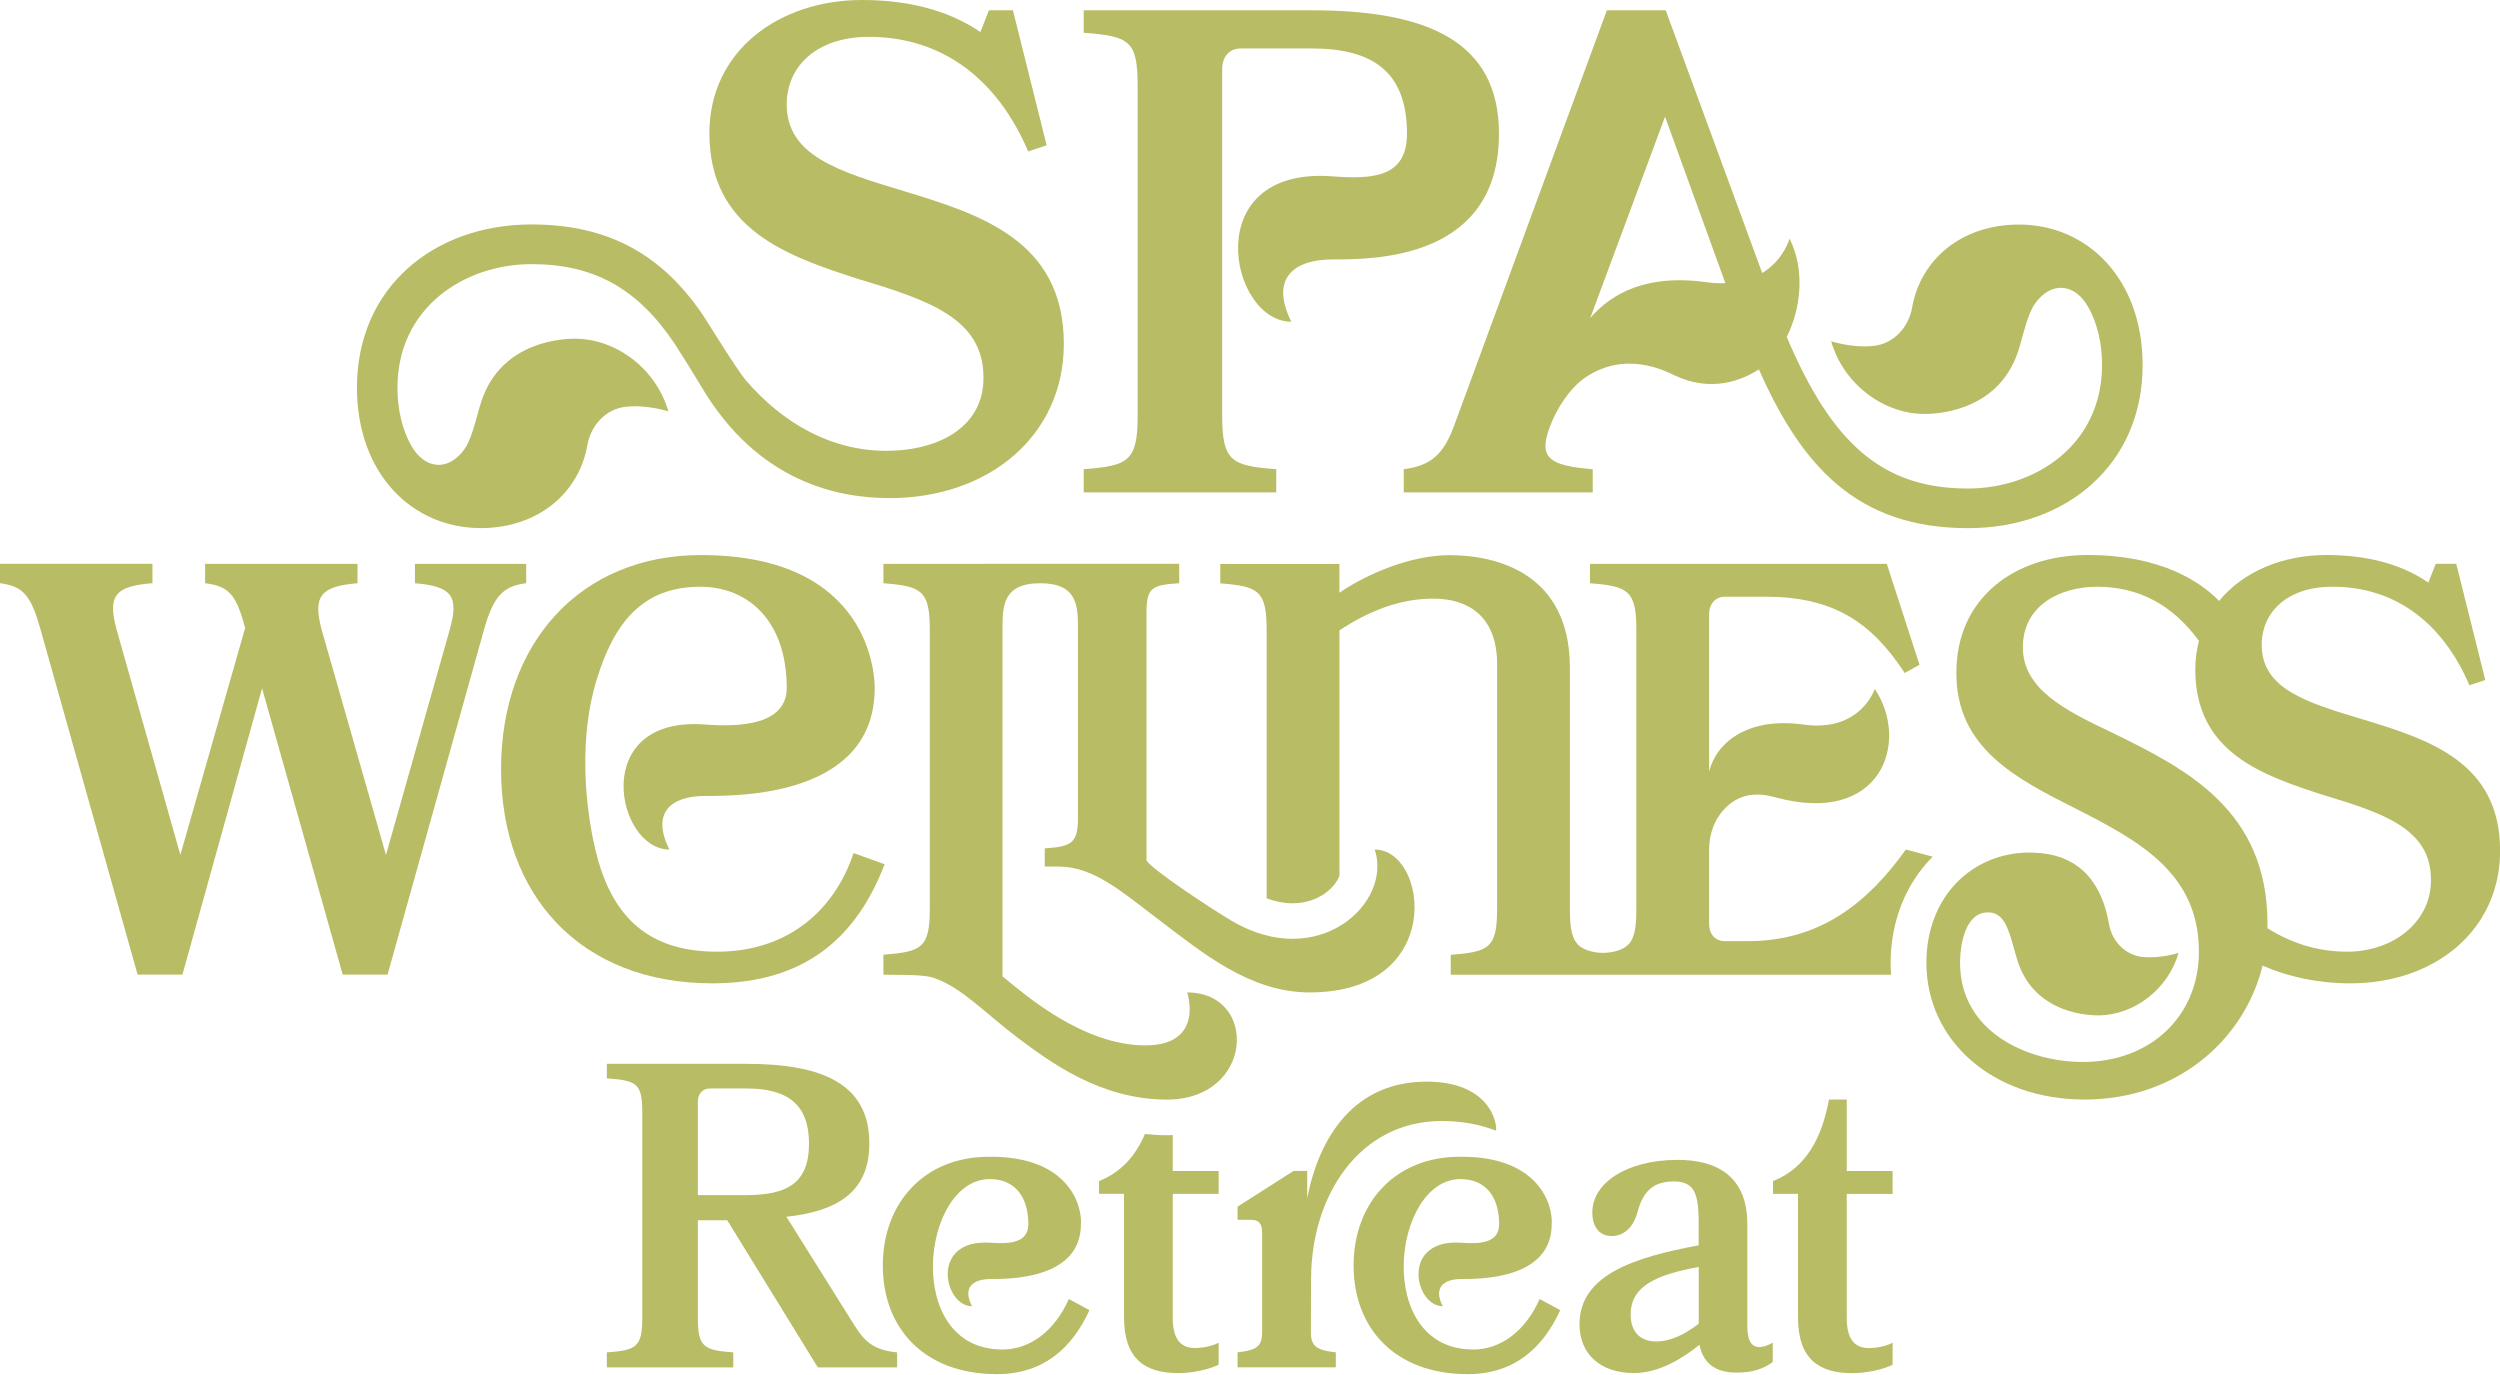
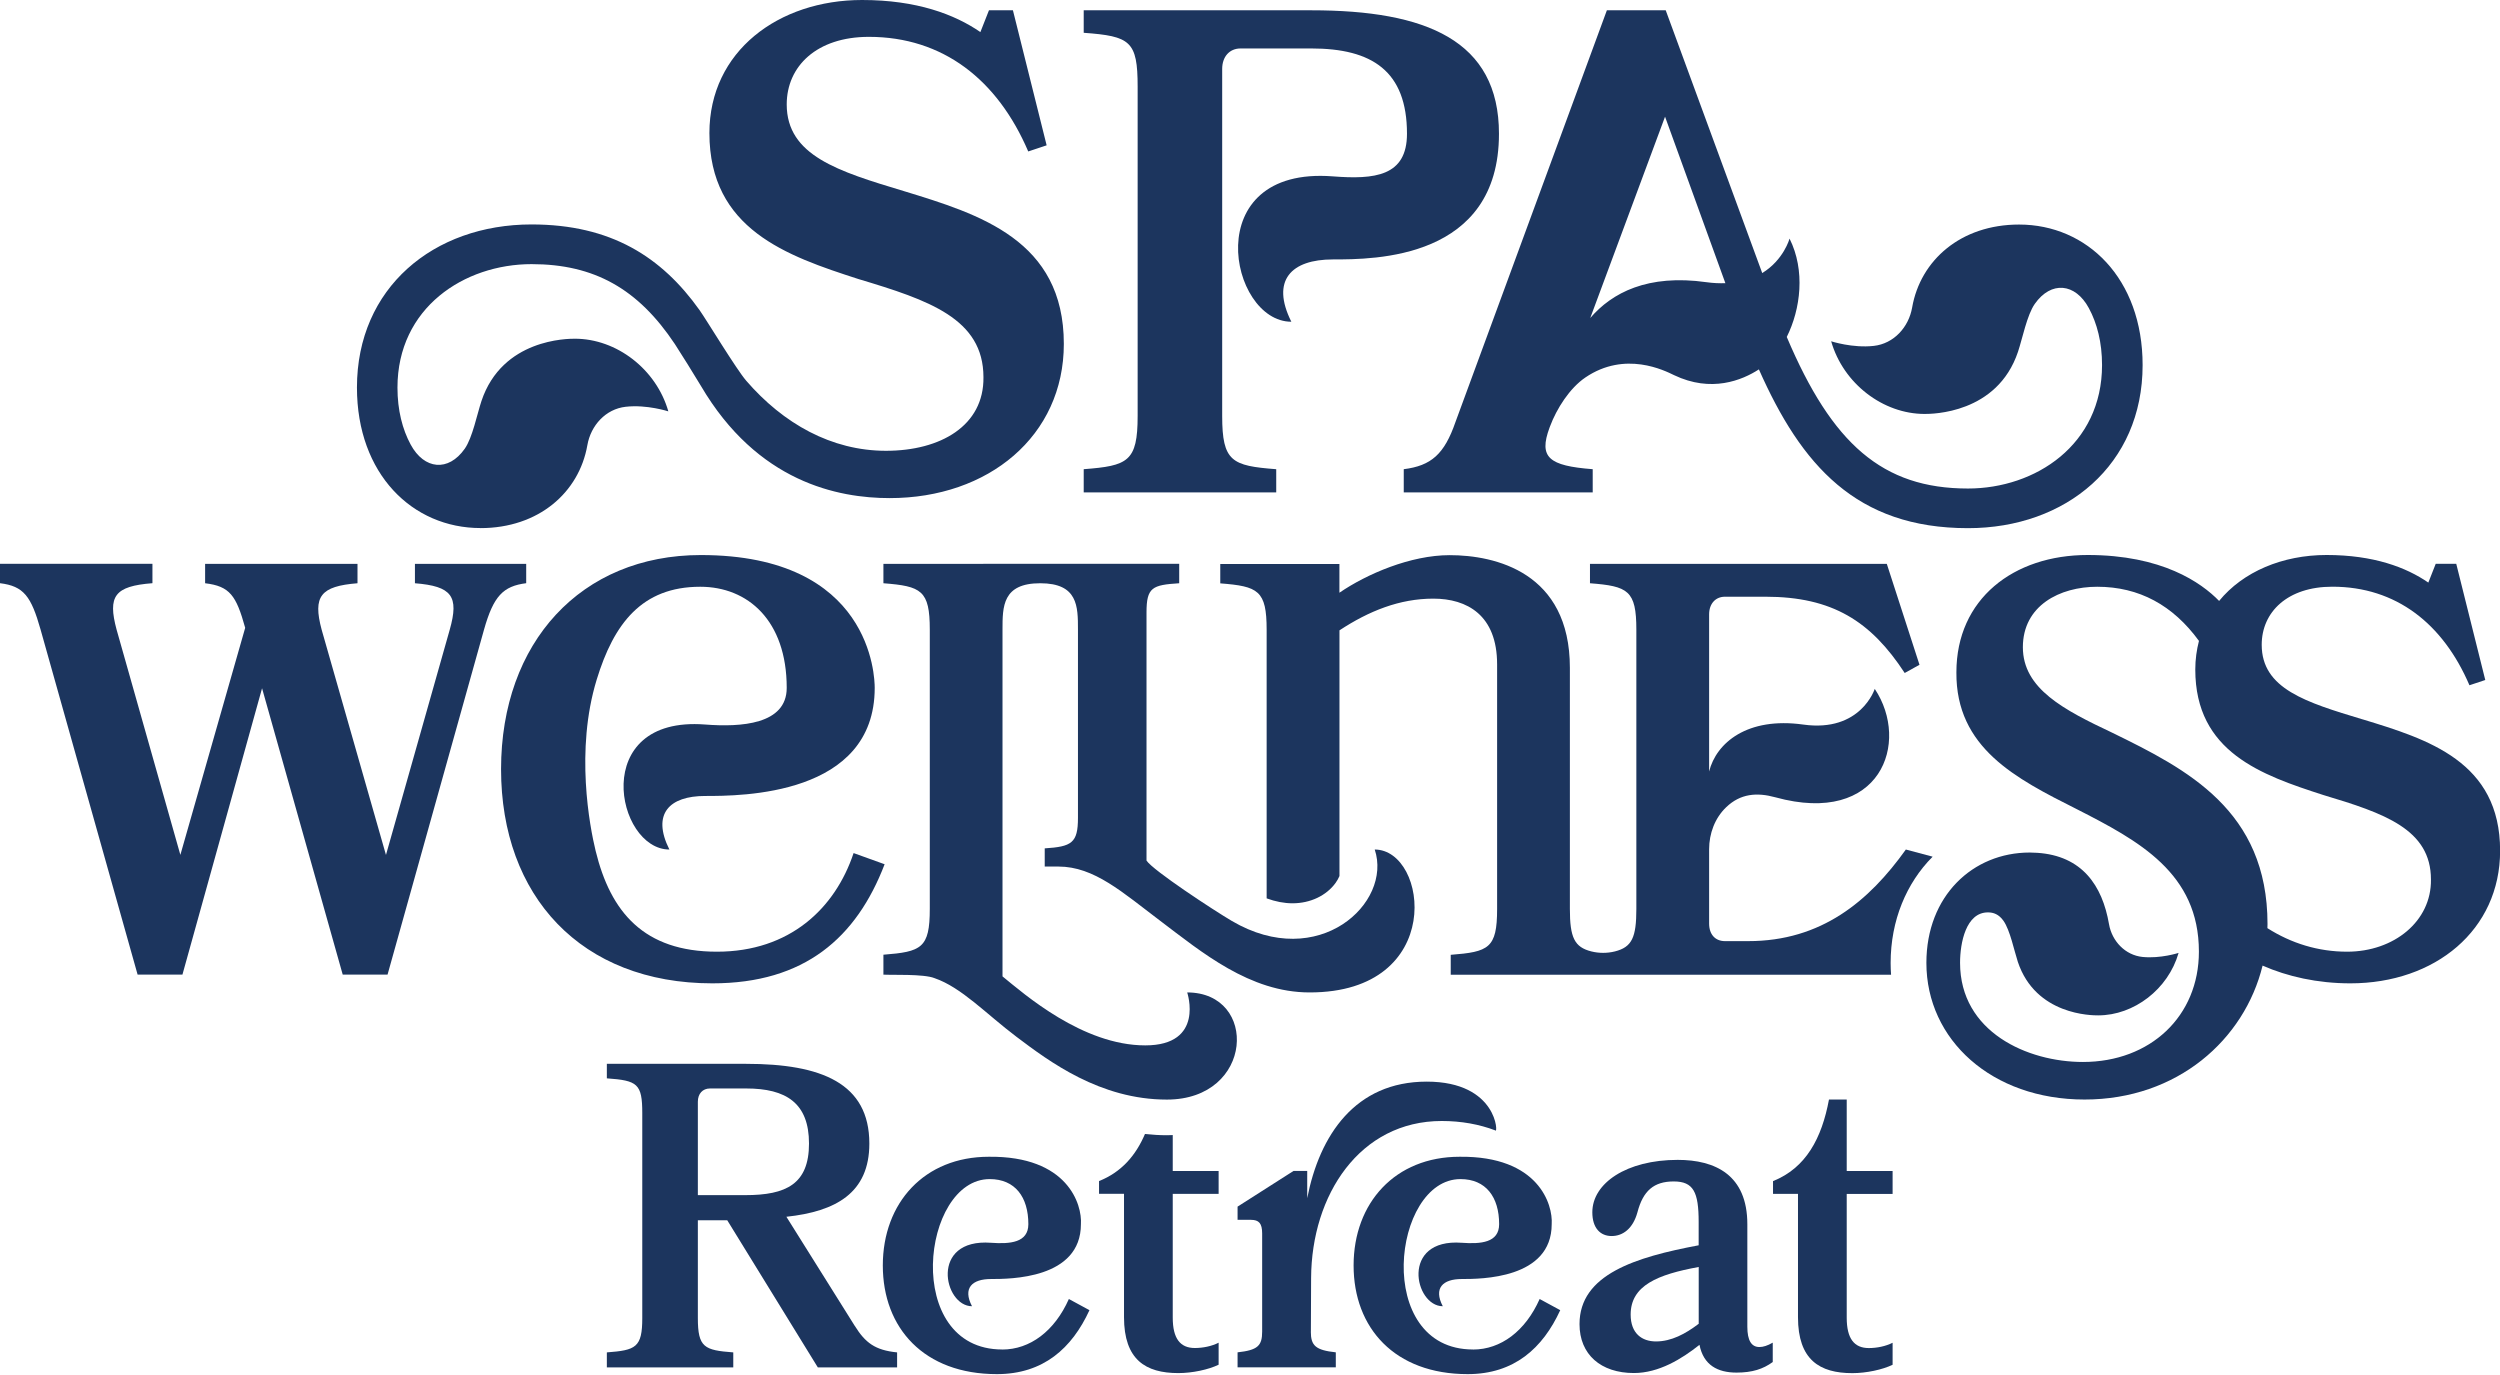
<svg xmlns="http://www.w3.org/2000/svg" id="Layer_1" viewBox="0 0 456.58 250.96">
  <defs>
    <style>
      .cls-1 {
-         fill: #b8bc64;
+         fill: #1c355e;
      }
    </style>
  </defs>
  <g>
    <path class="cls-1" d="M156.12,242.17l-12.5-19.95c9.04-.97,15.15-4.35,15.15-13.37,0-11.02-8.75-14.56-22.5-14.56h-25.44v2.65c5.59.4,6.47.97,6.47,6.36v37.42c0,5.39-1.18,5.87-6.47,6.27v2.74h23.09v-2.74c-5.29-.4-6.47-.89-6.47-6.27v-17.86h5.37l16.54,26.87h14.48v-2.74c-4.04-.4-5.81-1.77-7.72-4.83ZM127.45,218.27v-17.07c0-1.45.88-2.41,2.21-2.41h6.62c7.28,0,11.47,2.65,11.47,10.06s-4.19,9.42-11.62,9.42h-8.67Z" />
    <path class="cls-1" d="M214.18,207.3c-.35.01-.7.03-1.07.03-1.37,0-2.7-.09-4-.23-1.69,3.96-4.31,6.97-8.39,8.6v2.33h4.56v22.52c0,7.81,3.97,10.22,9.93,10.22,2.57,0,5.51-.64,7.35-1.53v-4.02c-1.25.64-2.87.97-4.34.97-2.65,0-4.04-1.69-4.04-5.55v-22.6h8.38v-4.18h-8.38v-6.55Z" />
    <path class="cls-1" d="M345.65,218.04v-4.18h-8.38v-13.05h-3.24c-1.32,7.08-4.19,12.48-10.22,14.9v2.33h4.56v22.52c0,7.81,3.97,10.22,9.93,10.22,2.57,0,5.51-.64,7.35-1.53v-4.02c-1.25.64-2.87.97-4.34.97-2.65,0-4.04-1.69-4.04-5.55v-22.6h8.38Z" />
    <path class="cls-1" d="M319.12,242.33v-18.75c0-9.01-5.88-11.75-12.72-11.75-9.34,0-15.59,4.26-15.59,9.57,0,2.9,1.47,4.34,3.53,4.34s3.9-1.37,4.71-4.34c1.03-3.94,3.01-5.63,6.62-5.63s4.56,1.93,4.56,7.4v4.26c-11.54,2.17-21.76,5.31-21.76,14.4,0,5.55,3.9,8.93,9.93,8.93,4.56,0,8.75-2.58,11.98-5.15.73,3.7,3.31,5.07,6.76,5.07,2.87,0,4.85-.64,6.62-1.93v-3.54c-.96.56-1.76.8-2.43.8-1.47,0-2.21-1.21-2.21-3.7ZM310.23,241.77c-2.43,1.85-5,3.22-7.79,3.22-2.57,0-4.63-1.45-4.63-4.91,0-5.31,4.93-7.32,12.43-8.69v10.38Z" />
    <path class="cls-1" d="M239.41,243.21s.03-9.74.04-9.79c.07-15.21,8.91-28.69,23.86-28.69,3.59,0,6.87.61,9.79,1.72.51.87.51-8.91-12.54-8.91s-19.57,9.78-21.82,21.29v-4.98h-2.5l-10.22,6.52v2.41h2.43c1.47,0,2.06.64,2.06,2.49v17.93c0,2.58-.81,3.38-4.49,3.78v2.74h17.94v-2.74c-3.68-.4-4.56-1.21-4.56-3.78Z" />
    <path class="cls-1" d="M269.02,246.46c-18.24,0-14.75-31.12-2.29-31.12,4.66,0,7.06,3.3,7.06,8.23,0,3.4-3.36,3.65-6.83,3.4-11.24-.83-8.65,11.59-3.46,11.59-1.73-3.31,0-4.97,3.46-4.97s16.43,0,16.43-10.02c.24-3.56-2.37-12.47-16.82-12.31-11.76,0-19.36,8.41-19.36,19.85s7.52,19.85,20.83,19.85c8.5,0,13.72-4.74,16.91-11.68l-3.76-2.04c-2.61,5.88-7.11,9.23-12.17,9.23Z" />
    <path class="cls-1" d="M183.04,246.46c-18.24,0-14.75-31.12-2.29-31.12,4.66,0,7.06,3.3,7.06,8.23,0,3.4-3.36,3.65-6.83,3.4-11.24-.83-8.65,11.59-3.46,11.59-1.73-3.31,0-4.97,3.46-4.97s16.43,0,16.43-10.02c.24-3.56-2.37-12.47-16.82-12.31-11.76,0-19.36,8.41-19.36,19.85s7.52,19.85,20.83,19.85c8.5,0,13.72-4.74,16.91-11.68l-3.76-2.04c-2.61,5.88-7.11,9.23-12.17,9.23Z" />
  </g>
  <g>
    <path class="cls-1" d="M256.37,85.69v4.24h34.51v-4.24c-8-.62-9.91-2.12-7.88-7.6l.08-.21c1.21-3.25,3.59-6.99,6.46-8.94,7.27-4.94,14.49-1.25,16.19-.43,6.81,3.26,12.45.93,15.5-1.05,7.75,17.49,17.77,29,38.19,29,17.92,0,31.89-11.59,31.89-29.78,0-15.82-10.15-25.67-22.57-25.67-10.62,0-18.01,6.51-19.52,15.14-.63,3.62-3.35,6.61-7,7.02-3.87.44-7.79-.84-7.79-.84,2.21,7.73,9.48,13.27,17.06,13.27,1.29,0,13.27,0,17.07-11.38.79-2.37,1.64-6.7,3.05-8.71,2.99-4.26,7.41-3.82,9.88.76,1.5,2.77,2.41,6.27,2.41,10.4,0,14.58-12.18,22.55-24.49,22.55-15.61,0-24.82-8.15-33.09-27.68,2.54-5.09,3.42-12.15.51-17.96,0,0-1.06,3.88-4.99,6.29L304.21,1.87h-10.74l-27.66,75.22c-2.03,5.86-4.42,7.97-9.44,8.6ZM304.09,21.31l11.02,30.41c-1.06.03-2.19,0-3.44-.18-10.75-1.52-17.28,1.93-21.24,6.54l13.66-36.77Z" />
    <path class="cls-1" d="M233.06,85.69c-8.06-.62-9.85-1.37-9.85-9.72V12.59c0-2.24,1.34-3.74,3.36-3.74h12.92c11.08,0,17.47,4.11,17.47,15.58,0,7.78-5.93,8.37-13.54,7.78-24.65-1.9-18.96,26.55-7.58,26.55-3.79-7.58,0-11.38,7.58-11.38s30.34,0,30.34-22.95c0-17.07-13.32-22.55-34.26-22.55h-41.58v4.11c8.51.62,9.85,1.5,9.85,9.84v60.14c0,8.35-1.79,9.1-9.85,9.72v4.24h35.16v-4.24Z" />
    <path class="cls-1" d="M87.75,96.45c10.62,0,18.01-6.51,19.52-15.14.63-3.62,3.35-6.61,7-7.02,3.87-.44,7.79.84,7.79.84-2.21-7.73-9.48-13.27-17.06-13.27-1.29,0-13.27,0-17.07,11.38-.79,2.37-1.64,6.7-3.05,8.71-2.99,4.26-7.41,3.82-9.88-.76-1.5-2.77-2.41-6.27-2.41-10.4,0-14.58,12.18-22.55,24.49-22.55,11.45,0,19.46,4.51,26.18,14.61.67,1,3.93,6.23,4.74,7.61,10.34,17.62,25.08,20.51,34.49,20.51,18.03,0,31.8-11.34,31.8-28.16,0-18.94-15.34-23.67-29.22-27.91-11.98-3.61-21.39-6.48-21.39-15.83,0-6.98,5.49-12.34,15-12.34,13.55,0,23.51,7.85,29.11,20.93l3.36-1.12-6.16-24.67h-4.37l-1.57,3.99c-4.7-3.24-11.64-5.86-21.61-5.86-15.23,0-27.88,9.35-27.88,24.3,0,17.57,14.11,22.43,27.21,26.66,12.88,3.86,22.84,7.23,22.84,17.94.11,8.85-7.84,13.43-17.8,13.43s-18.76-4.97-25.52-12.79c-1.81-2.09-7.26-11.11-8.52-12.89-6.92-9.72-16.18-15.66-30.69-15.66-17.92,0-31.89,11.59-31.89,29.78,0,15.82,10.15,25.67,22.57,25.67Z" />
    <path class="cls-1" d="M96.1,102.98h-20.32v3.54c6.74.54,8.09,2.36,6.36,8.47l-11.65,41.15-11.75-41.15c-1.64-6.11-.19-7.93,6.55-8.47v-3.54h-27.83v3.54c4.53.54,5.68,2.25,7.32,8.14l-11.84,41.47-11.65-41.15c-1.64-6.11-.38-7.93,6.55-8.47v-3.54H0v3.54c4.33.54,5.68,2.36,7.41,8.47l17.72,63.01h8.19l14.54-52.29,14.73,52.29h8.19l17.62-63.01c1.73-6.11,3.47-7.93,7.7-8.47v-3.54Z" />
    <path class="cls-1" d="M155.89,155.81c-3.36,10.07-11.64,18-24.96,18s-19.42-7.22-22.15-18.42c-1.08-4.42-3.75-18.37.19-31.25,3.13-10.25,8.25-16.98,18.92-16.98,8.7,0,15.79,6.18,15.79,18.47,0,6.69-8.36,7.2-14.91,6.69-21.2-1.63-16.31,22.83-6.52,22.83-3.26-6.52,0-9.78,6.52-9.78s30.98,0,30.98-19.74c0-1.97-.56-24.26-31.75-24.26-21.91,0-36.49,15.97-36.49,39.11s14.58,39.11,38.59,39.11c16.88,0,26.32-8.36,31.46-21.75l-5.66-2.04Z" />
    <path class="cls-1" d="M431.45,131.37c-10.3-3.11-18.39-5.57-18.39-13.61,0-6,4.72-10.61,12.9-10.61,11.65,0,20.22,6.75,25.04,18l2.89-.96-5.3-21.22h-3.75l-1.35,3.43c-4.04-2.79-10.01-5.04-18.58-5.04-8.06,0-15.26,3.05-19.63,8.39-3.28-3.37-10.44-8.39-24-8.39s-23.98,8.04-23.98,21.43c-.1,13.82,10.88,19.4,21.95,24.97,11.36,5.79,22.34,11.68,22.34,26.04,0,11.79-8.86,20.15-21.18,20.15-10.11,0-22.44-5.46-22.44-18.11,0-3.66,1.08-9.21,5.09-9.21,1.01,0,1.99.34,2.84,1.54,1.21,1.72,1.95,5.45,2.62,7.49,3.26,9.78,13.56,9.78,14.68,9.78,6.52,0,12.78-4.77,14.68-11.41,0,0-3.29,1.07-6.58.74-3.15-.32-5.59-2.87-6.13-6-1.22-7.07-4.93-12.49-13.13-13.02-.44-.03-.89-.05-1.35-.05-10.4,0-18.87,7.93-18.87,20.15,0,14.04,11.94,24.96,28.89,24.96s29.2-10.94,32.51-24.46c4.55,2,10.02,3.24,16.03,3.24,15.5,0,27.35-9.75,27.35-24.22,0-16.29-13.19-20.36-25.13-24ZM428.66,173.81c-5.26,0-10.19-1.52-14.56-4.3,0-.25.02-.49.02-.74,0-20.79-14.73-28.29-28.31-34.93-8.86-4.18-16.37-8.04-16.37-15.64s6.74-11.04,13.58-11.04c7.65,0,13.83,3.37,18.58,9.89-.42,1.64-.67,3.37-.67,5.22,0,15.11,12.13,19.29,23.4,22.93,11.07,3.32,19.64,6.22,19.64,15.43.1,7.61-6.74,13.18-15.31,13.18Z" />
    <path class="cls-1" d="M352.94,156.45l-4.87-1.3c-6.74,9.43-15.41,16.73-28.79,16.73h-4.25c-1.73,0-2.89-1.18-2.89-3.21v-13.57c0-2.87,1.05-5.7,3.12-7.68,2.59-2.48,5.58-2.74,8.97-1.81,19.26,5.31,24.68-10.02,18.16-19.8,0,0-2.55,7.99-13.05,6.52-10.23-1.43-15.89,3.33-17.2,8.57v-28.7c0-1.93,1.16-3.22,2.89-3.22h7.41c12.23,0,19.26,4.5,25.42,13.93l2.7-1.5-5.97-18.43h-54.21v3.54c6.93.54,8.47,1.29,8.47,8.47v51.01c0,5.22-.81,6.98-3.92,7.76-1.41.35-2.89.35-4.3,0-3.1-.78-3.92-2.55-3.92-7.76v-44.04c0-17.47-13.67-20.57-21.96-20.57-7.13,0-15.12,3.43-20.13,6.86v-5.25h-21.76v3.54c6.93.54,8.47,1.29,8.47,8.47v49.06c1.61.59,3.19.9,4.73.9,3.24,0,6.17-1.39,7.86-3.72.3-.42.53-.84.71-1.26v-44.87c5.39-3.54,10.98-5.79,17.14-5.79s11.65,3,11.65,12v44.69c0,7.18-1.54,7.82-8.47,8.36v3.64h80.42c-.05-.71-.08-1.42-.08-2.14,0-7.8,2.89-14.61,7.65-19.4Z" />
    <path class="cls-1" d="M251.07,155.15c3.26,9.78-10.27,22.34-26.09,13.05-3.35-1.97-14.42-9.24-15.59-11.03v-45.31c0-4.61,1.06-5.02,5.97-5.34v-3.55h-24.55s-29.47.01-29.47.01v3.54c6.93.54,8.47,1.29,8.47,8.47v51.01c0,7.18-1.54,7.82-8.47,8.36v3.64c1.42.1,7.36-.16,9.33.64,4.95,1.7,9.39,6.5,14.97,10.71,6,4.53,15.28,11.47,27.47,11.47,15.93,0,16.75-19.57,3.71-19.57,0,0,3.26,9.67-7.66,9.67-11.46,0-22.14-9.4-26.07-12.6.01-4.99,0-56.86,0-63.33,0-4.23,0-8.47,6.89-8.47s6.89,4.23,6.89,8.47v34.38c0,4.61-1.16,5.25-6.07,5.57v3.32h2.5c6.55,0,11.71,4.72,18.63,9.94,7.55,5.7,16.31,13.05,27.24,13.05,24.94.02,21.68-26.1,11.89-26.1Z" />
  </g>
</svg>
